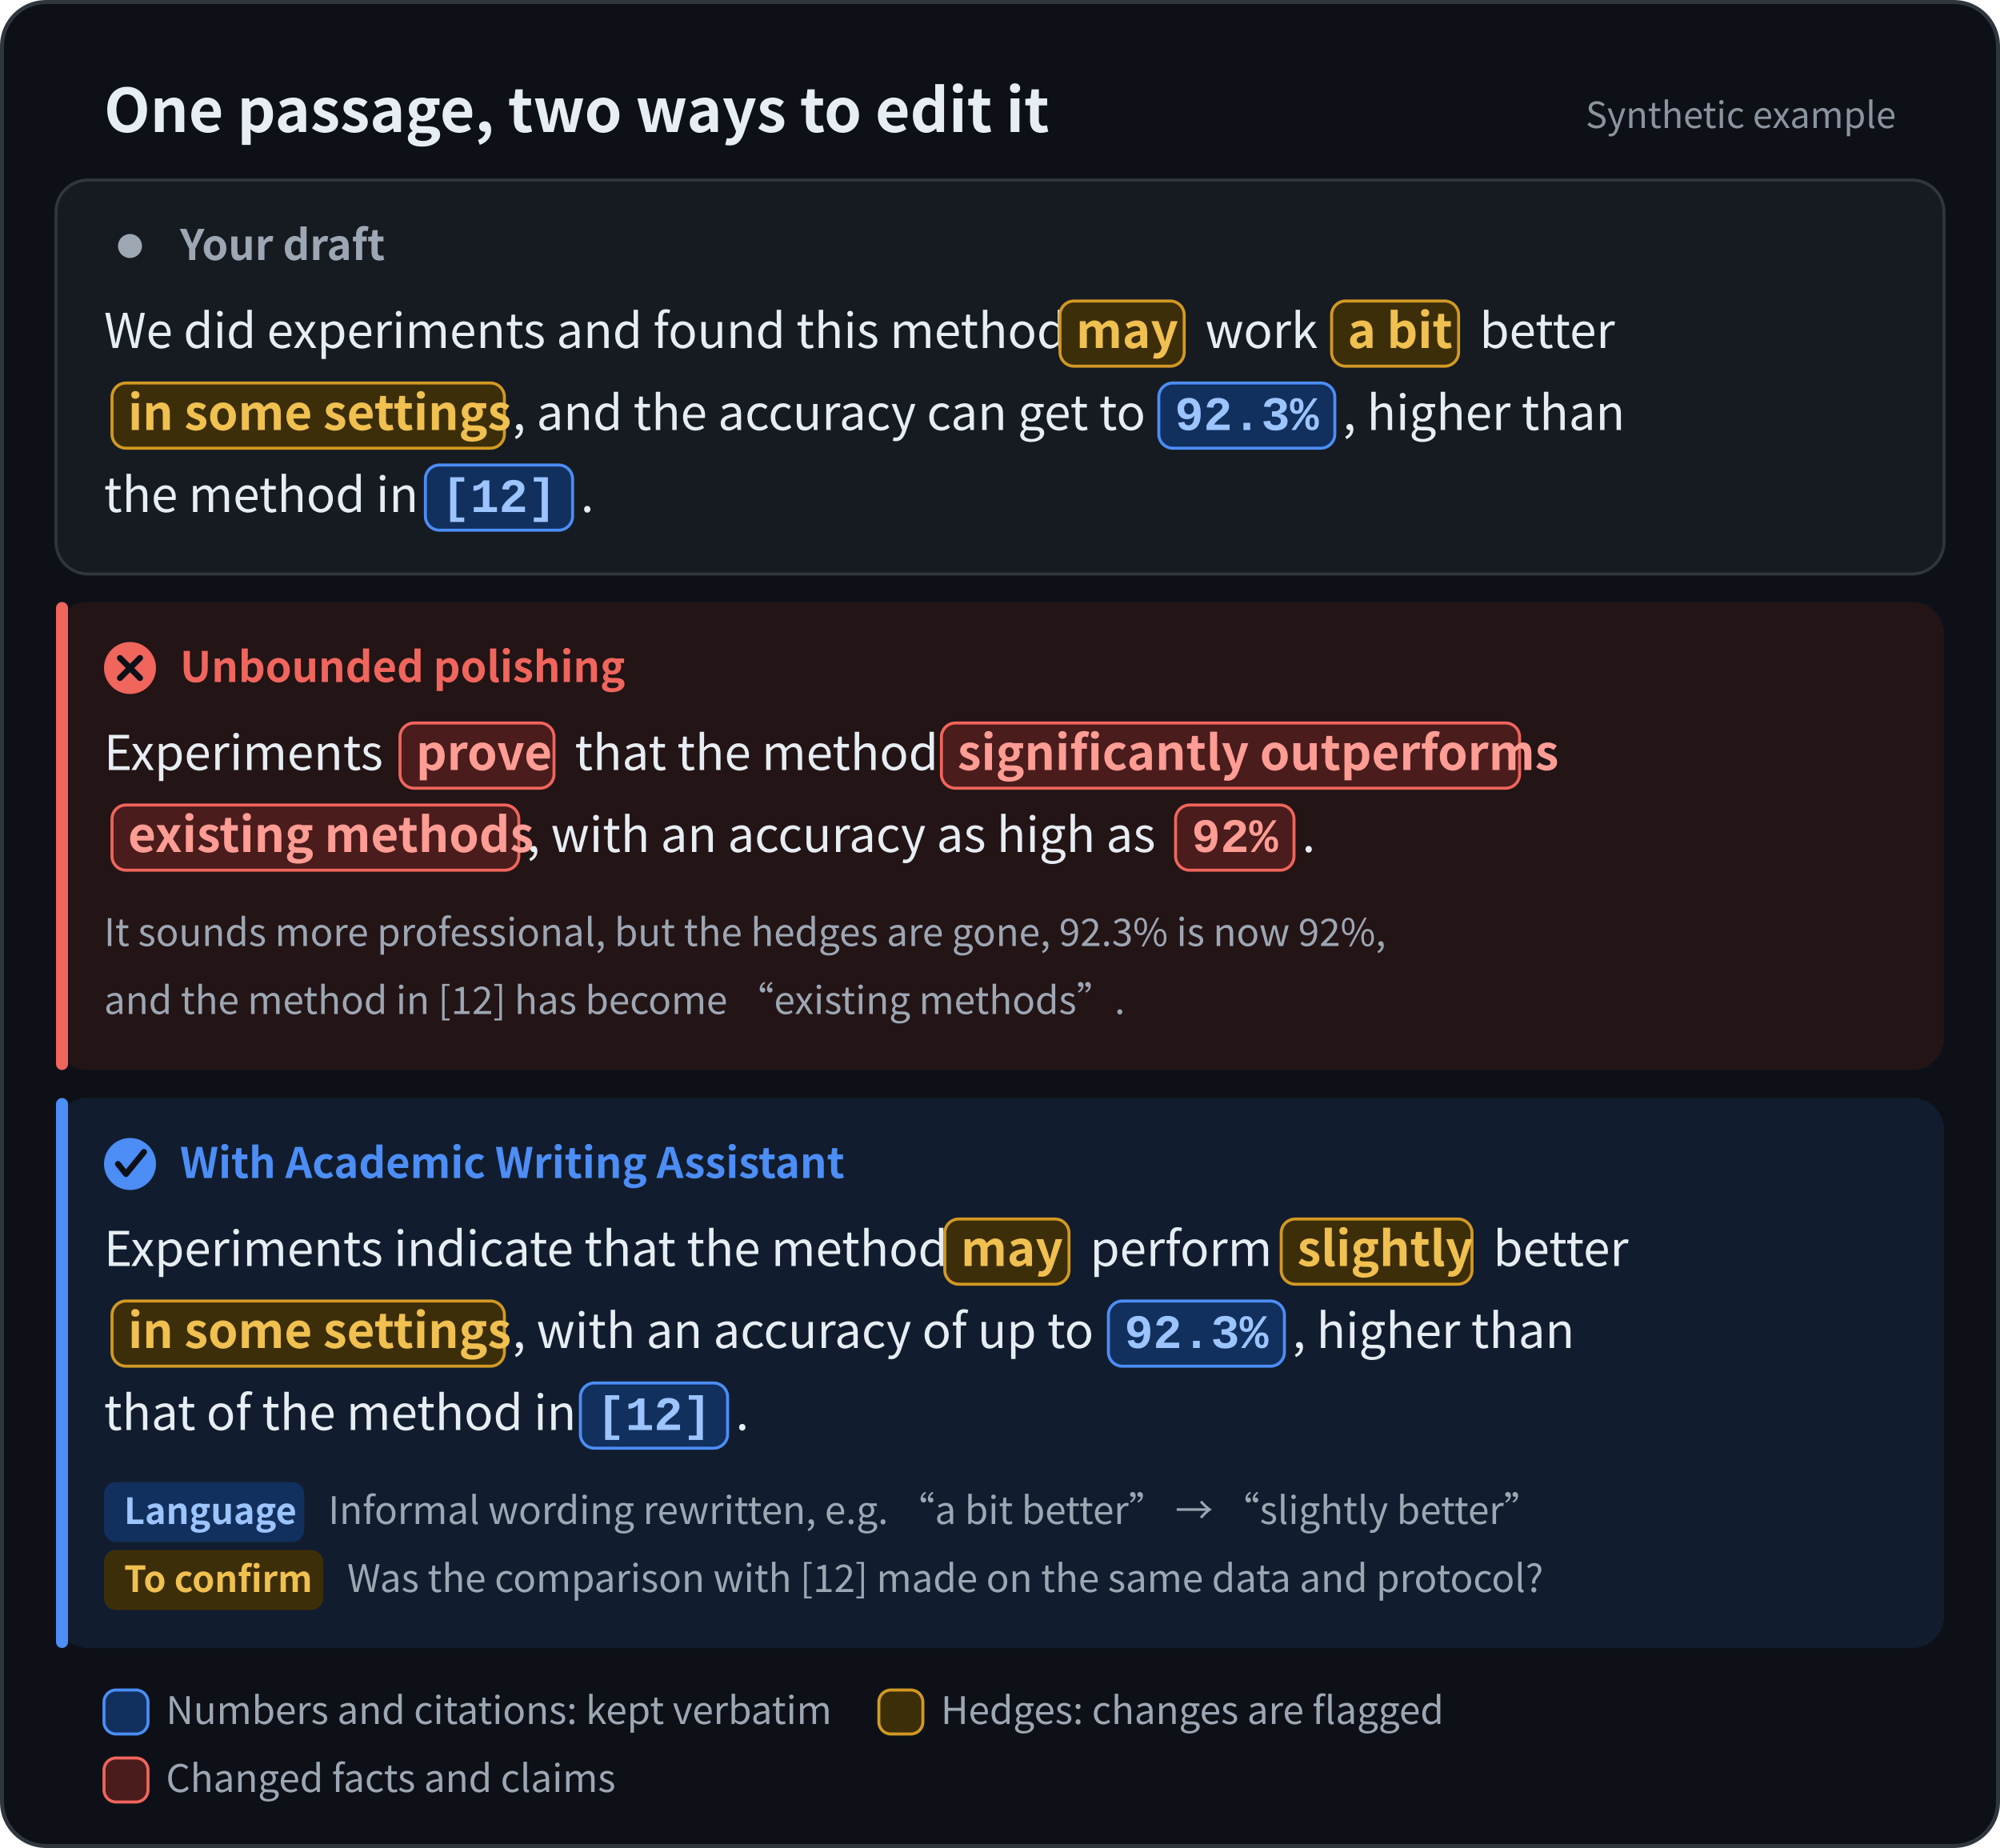
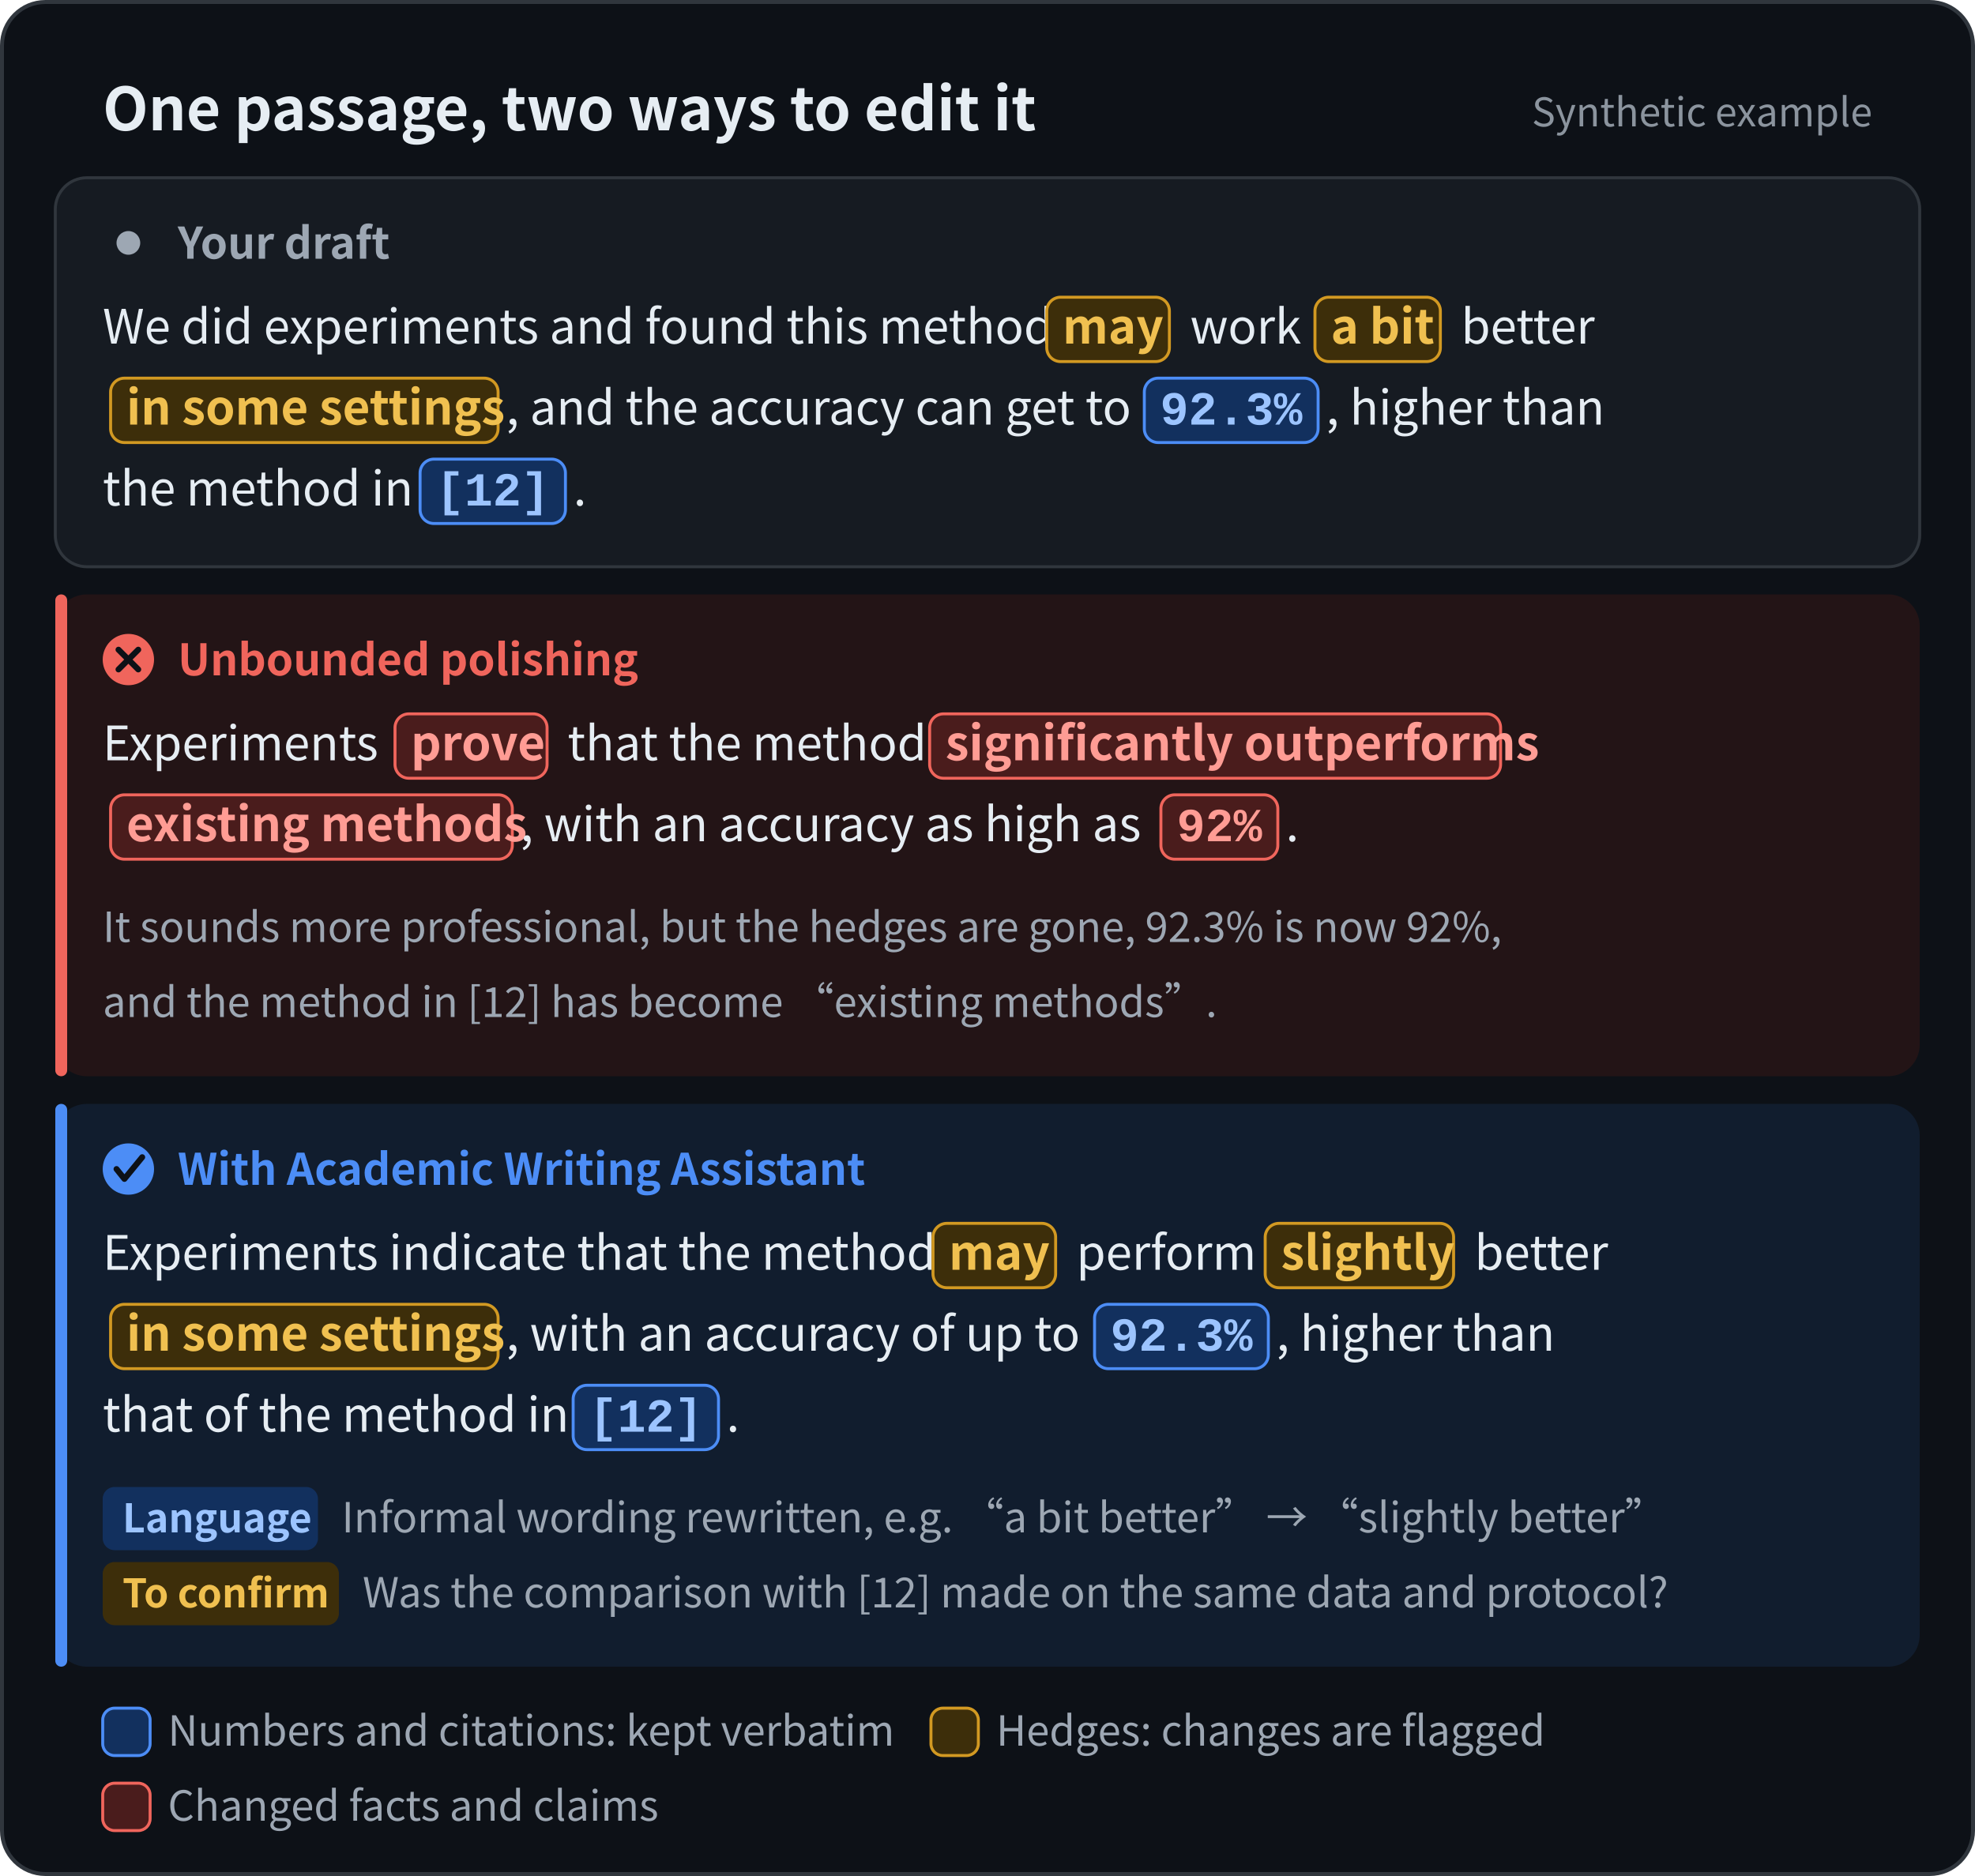
- <svg xmlns="http://www.w3.org/2000/svg" width="1000" height="924" viewBox="0 0 1000 924" role="img" aria-labelledby="title desc">
-   <rect x="1" y="1" width="998" height="922" rx="22" fill="#0D1117" stroke="#30363D" stroke-width="2" />
+ <svg xmlns="http://www.w3.org/2000/svg" width="1000" height="950" viewBox="0 0 1000 950" role="img" aria-labelledby="title desc">
+   <rect x="1" y="1" width="998" height="948" rx="22" fill="#0D1117" stroke="#30363D" stroke-width="2" />
  <g id="header">
    <text x="52.0" y="66.0" font-family="-apple-system, BlinkMacSystemFont, 'Segoe UI', 'PingFang SC', 'Hiragino Sans GB', 'Microsoft YaHei', 'Noto Sans CJK SC', sans-serif" font-size="30" font-weight="700" fill="#E6EDF3" textLength="439.5" lengthAdjust="spacingAndGlyphs">One passage, two ways to edit it</text>
-     <text x="948.0" y="64.0" font-family="-apple-system, BlinkMacSystemFont, 'Segoe UI', 'PingFang SC', 'Hiragino Sans GB', 'Microsoft YaHei', 'Noto Sans CJK SC', sans-serif" font-size="18" font-weight="400" fill="#8B949E" text-anchor="end" textLength="151.7" lengthAdjust="spacingAndGlyphs">Synthetic example</text>
+     <text x="948.0" y="64.0" font-family="-apple-system, BlinkMacSystemFont, 'Segoe UI', 'PingFang SC', 'Hiragino Sans GB', 'Microsoft YaHei', 'Noto Sans CJK SC', sans-serif" font-size="20" font-weight="400" fill="#8B949E" text-anchor="end" textLength="168.6" lengthAdjust="spacingAndGlyphs">Synthetic example</text>
  </g>
  <g id="original">
    <rect x="28" y="90" width="944" height="197" rx="16" fill="#161B22" stroke="#30363D" stroke-width="1.5" />
    <circle cx="65" cy="123" r="6" fill="#9DA7B3" />
-     <text x="90.0" y="130.0" font-family="-apple-system, BlinkMacSystemFont, 'Segoe UI', 'PingFang SC', 'Hiragino Sans GB', 'Microsoft YaHei', 'Noto Sans CJK SC', sans-serif" font-size="21" font-weight="700" fill="#9DA7B3" textLength="95.1" lengthAdjust="spacingAndGlyphs">Your draft</text>
+     <text x="90.0" y="131.0" font-family="-apple-system, BlinkMacSystemFont, 'Segoe UI', 'PingFang SC', 'Hiragino Sans GB', 'Microsoft YaHei', 'Noto Sans CJK SC', sans-serif" font-size="22" font-weight="700" fill="#9DA7B3" textLength="99.7" lengthAdjust="spacingAndGlyphs">Your draft</text>
    <text x="52.0" y="174.0" font-family="-apple-system, BlinkMacSystemFont, 'Segoe UI', 'PingFang SC', 'Hiragino Sans GB', 'Microsoft YaHei', 'Noto Sans CJK SC', sans-serif" font-size="24" font-weight="400" fill="#E6EDF3" textLength="467.5" lengthAdjust="spacingAndGlyphs">We did experiments and found this method</text>
    <rect x="530.0" y="150.5" width="62.1" height="32.6" rx="7" fill="#3D2E0A" stroke="#D29922" stroke-width="1.5" />
    <text x="538.0" y="174.0" font-family="-apple-system, BlinkMacSystemFont, 'Segoe UI', 'PingFang SC', 'Hiragino Sans GB', 'Microsoft YaHei', 'Noto Sans CJK SC', sans-serif" font-size="24" font-weight="600" fill="#F0C050" textLength="46.1" lengthAdjust="spacingAndGlyphs">may</text>
    <text x="602.6" y="174.0" font-family="-apple-system, BlinkMacSystemFont, 'Segoe UI', 'PingFang SC', 'Hiragino Sans GB', 'Microsoft YaHei', 'Noto Sans CJK SC', sans-serif" font-size="24" font-weight="400" fill="#E6EDF3" textLength="52.8" lengthAdjust="spacingAndGlyphs">work</text>
    <rect x="665.8" y="150.5" width="63.5" height="32.6" rx="7" fill="#3D2E0A" stroke="#D29922" stroke-width="1.5" />
    <text x="673.8" y="174.0" font-family="-apple-system, BlinkMacSystemFont, 'Segoe UI', 'PingFang SC', 'Hiragino Sans GB', 'Microsoft YaHei', 'Noto Sans CJK SC', sans-serif" font-size="24" font-weight="600" fill="#F0C050" textLength="47.5" lengthAdjust="spacingAndGlyphs">a bit</text>
    <text x="739.8" y="174.0" font-family="-apple-system, BlinkMacSystemFont, 'Segoe UI', 'PingFang SC', 'Hiragino Sans GB', 'Microsoft YaHei', 'Noto Sans CJK SC', sans-serif" font-size="24" font-weight="400" fill="#E6EDF3" textLength="63.6" lengthAdjust="spacingAndGlyphs">better</text>
    <rect x="56.0" y="191.5" width="196.2" height="32.6" rx="7" fill="#3D2E0A" stroke="#D29922" stroke-width="1.5" />
    <text x="64.0" y="215.0" font-family="-apple-system, BlinkMacSystemFont, 'Segoe UI', 'PingFang SC', 'Hiragino Sans GB', 'Microsoft YaHei', 'Noto Sans CJK SC', sans-serif" font-size="24" font-weight="600" fill="#F0C050" textLength="180.2" lengthAdjust="spacingAndGlyphs">in some settings</text>
    <text x="256.2" y="215.0" font-family="-apple-system, BlinkMacSystemFont, 'Segoe UI', 'PingFang SC', 'Hiragino Sans GB', 'Microsoft YaHei', 'Noto Sans CJK SC', sans-serif" font-size="24" font-weight="400" fill="#E6EDF3" textLength="312.7" lengthAdjust="spacingAndGlyphs">, and the accuracy can get to</text>
    <rect x="579.4" y="191.5" width="88.0" height="32.6" rx="7" fill="#12305E" stroke="#4C8DF6" stroke-width="1.5" />
    <text x="587.4" y="215.0" font-family="ui-monospace, SFMono-Regular, Menlo, Consolas, 'Liberation Mono', monospace" font-size="24" font-weight="600" fill="#9CC4FF" textLength="72.0" lengthAdjust="spacingAndGlyphs">92.3%</text>
    <text x="671.4" y="215.0" font-family="-apple-system, BlinkMacSystemFont, 'Segoe UI', 'PingFang SC', 'Hiragino Sans GB', 'Microsoft YaHei', 'Noto Sans CJK SC', sans-serif" font-size="24" font-weight="400" fill="#E6EDF3" textLength="135.1" lengthAdjust="spacingAndGlyphs">, higher than</text>
    <text x="52.0" y="256.0" font-family="-apple-system, BlinkMacSystemFont, 'Segoe UI', 'PingFang SC', 'Hiragino Sans GB', 'Microsoft YaHei', 'Noto Sans CJK SC', sans-serif" font-size="24" font-weight="400" fill="#E6EDF3" textLength="150.2" lengthAdjust="spacingAndGlyphs">the method in</text>
    <rect x="212.7" y="232.5" width="73.6" height="32.6" rx="7" fill="#12305E" stroke="#4C8DF6" stroke-width="1.5" />
    <text x="220.7" y="256.0" font-family="ui-monospace, SFMono-Regular, Menlo, Consolas, 'Liberation Mono', monospace" font-size="24" font-weight="600" fill="#9CC4FF" textLength="57.6" lengthAdjust="spacingAndGlyphs">[12]</text>
    <text x="290.3" y="256.0" font-family="-apple-system, BlinkMacSystemFont, 'Segoe UI', 'PingFang SC', 'Hiragino Sans GB', 'Microsoft YaHei', 'Noto Sans CJK SC', sans-serif" font-size="24" font-weight="400" fill="#E6EDF3" textLength="6.5" lengthAdjust="spacingAndGlyphs">.</text>
  </g>
  <g id="unbounded">
-     <rect x="28" y="301" width="944" height="234" rx="16" fill="#231416" />
-     <rect x="28" y="301" width="6" height="234" rx="3" fill="#F0655C" />
+     <rect x="28" y="301" width="944" height="244" rx="16" fill="#231416" />
+     <rect x="28" y="301" width="6" height="244" rx="3" fill="#F0655C" />
    <circle cx="65" cy="334" r="13" fill="#F0655C" />
    <path d="M60 329L70 339M70 329L60 339" fill="none" stroke="#0D1117" stroke-width="3" stroke-linecap="round" />
-     <text x="90.0" y="341.0" font-family="-apple-system, BlinkMacSystemFont, 'Segoe UI', 'PingFang SC', 'Hiragino Sans GB', 'Microsoft YaHei', 'Noto Sans CJK SC', sans-serif" font-size="21" font-weight="700" fill="#F0655C" textLength="201.6" lengthAdjust="spacingAndGlyphs">Unbounded polishing</text>
+     <text x="90.0" y="342.0" font-family="-apple-system, BlinkMacSystemFont, 'Segoe UI', 'PingFang SC', 'Hiragino Sans GB', 'Microsoft YaHei', 'Noto Sans CJK SC', sans-serif" font-size="22" font-weight="700" fill="#F0655C" textLength="211.2" lengthAdjust="spacingAndGlyphs">Unbounded polishing</text>
    <text x="52.0" y="385.0" font-family="-apple-system, BlinkMacSystemFont, 'Segoe UI', 'PingFang SC', 'Hiragino Sans GB', 'Microsoft YaHei', 'Noto Sans CJK SC', sans-serif" font-size="24" font-weight="400" fill="#E6EDF3" textLength="137.5" lengthAdjust="spacingAndGlyphs">Experiments</text>
    <rect x="200.0" y="361.5" width="77.0" height="32.6" rx="7" fill="#4A1C1C" stroke="#F0655C" stroke-width="1.5" />
    <text x="208.0" y="385.0" font-family="-apple-system, BlinkMacSystemFont, 'Segoe UI', 'PingFang SC', 'Hiragino Sans GB', 'Microsoft YaHei', 'Noto Sans CJK SC', sans-serif" font-size="24" font-weight="600" fill="#FF9C94" textLength="61.0" lengthAdjust="spacingAndGlyphs">prove</text>
    <text x="287.4" y="385.0" font-family="-apple-system, BlinkMacSystemFont, 'Segoe UI', 'PingFang SC', 'Hiragino Sans GB', 'Microsoft YaHei', 'Noto Sans CJK SC', sans-serif" font-size="24" font-weight="400" fill="#E6EDF3" textLength="172.8" lengthAdjust="spacingAndGlyphs">that the method</text>
    <rect x="470.7" y="361.5" width="289.1" height="32.6" rx="7" fill="#4A1C1C" stroke="#F0655C" stroke-width="1.5" />
    <text x="478.7" y="385.0" font-family="-apple-system, BlinkMacSystemFont, 'Segoe UI', 'PingFang SC', 'Hiragino Sans GB', 'Microsoft YaHei', 'Noto Sans CJK SC', sans-serif" font-size="24" font-weight="600" fill="#FF9C94" textLength="273.1" lengthAdjust="spacingAndGlyphs">significantly outperforms</text>
    <rect x="56.0" y="402.5" width="203.4" height="32.6" rx="7" fill="#4A1C1C" stroke="#F0655C" stroke-width="1.5" />
    <text x="64.0" y="426.0" font-family="-apple-system, BlinkMacSystemFont, 'Segoe UI', 'PingFang SC', 'Hiragino Sans GB', 'Microsoft YaHei', 'Noto Sans CJK SC', sans-serif" font-size="24" font-weight="600" fill="#FF9C94" textLength="187.4" lengthAdjust="spacingAndGlyphs">existing methods</text>
    <text x="263.4" y="426.0" font-family="-apple-system, BlinkMacSystemFont, 'Segoe UI', 'PingFang SC', 'Hiragino Sans GB', 'Microsoft YaHei', 'Noto Sans CJK SC', sans-serif" font-size="24" font-weight="400" fill="#E6EDF3" textLength="313.9" lengthAdjust="spacingAndGlyphs">, with an accuracy as high as</text>
    <rect x="587.8" y="402.5" width="59.2" height="32.6" rx="7" fill="#4A1C1C" stroke="#F0655C" stroke-width="1.5" />
    <text x="595.8" y="426.0" font-family="ui-monospace, SFMono-Regular, Menlo, Consolas, 'Liberation Mono', monospace" font-size="24" font-weight="600" fill="#FF9C94" textLength="43.2" lengthAdjust="spacingAndGlyphs">92%</text>
    <text x="651.0" y="426.0" font-family="-apple-system, BlinkMacSystemFont, 'Segoe UI', 'PingFang SC', 'Hiragino Sans GB', 'Microsoft YaHei', 'Noto Sans CJK SC', sans-serif" font-size="24" font-weight="400" fill="#E6EDF3" textLength="6.5" lengthAdjust="spacingAndGlyphs">.</text>
-     <text x="52.0" y="473.0" font-family="-apple-system, BlinkMacSystemFont, 'Segoe UI', 'PingFang SC', 'Hiragino Sans GB', 'Microsoft YaHei', 'Noto Sans CJK SC', sans-serif" font-size="19" font-weight="400" fill="#9DA7B3" textLength="634.6" lengthAdjust="spacingAndGlyphs">It sounds more professional, but the hedges are gone, 92.3% is now 92%,</text>
-     <text x="52.0" y="507.0" font-family="-apple-system, BlinkMacSystemFont, 'Segoe UI', 'PingFang SC', 'Hiragino Sans GB', 'Microsoft YaHei', 'Noto Sans CJK SC', sans-serif" font-size="19" font-weight="400" fill="#9DA7B3" textLength="479.9" lengthAdjust="spacingAndGlyphs">and the method in [12] has become “existing methods”.</text>
+     <text x="52.0" y="477.0" font-family="-apple-system, BlinkMacSystemFont, 'Segoe UI', 'PingFang SC', 'Hiragino Sans GB', 'Microsoft YaHei', 'Noto Sans CJK SC', sans-serif" font-size="21" font-weight="400" fill="#9DA7B3" textLength="701.4" lengthAdjust="spacingAndGlyphs">It sounds more professional, but the hedges are gone, 92.3% is now 92%,</text>
+     <text x="52.0" y="515.0" font-family="-apple-system, BlinkMacSystemFont, 'Segoe UI', 'PingFang SC', 'Hiragino Sans GB', 'Microsoft YaHei', 'Noto Sans CJK SC', sans-serif" font-size="21" font-weight="400" fill="#9DA7B3" textLength="530.5" lengthAdjust="spacingAndGlyphs">and the method in [12] has become “existing methods”.</text>
  </g>
  <g id="skill">
-     <rect x="28" y="549" width="944" height="275" rx="16" fill="#111D2E" />
-     <rect x="28" y="549" width="6" height="275" rx="3" fill="#4C8DF6" />
-     <circle cx="65" cy="582" r="13" fill="#4C8DF6" />
-     <path d="M59 582L63 587L72 576" fill="none" stroke="#0D1117" stroke-width="3" stroke-linecap="round" stroke-linejoin="round" />
-     <text x="90.0" y="589.0" font-family="-apple-system, BlinkMacSystemFont, 'Segoe UI', 'PingFang SC', 'Hiragino Sans GB', 'Microsoft YaHei', 'Noto Sans CJK SC', sans-serif" font-size="21" font-weight="700" fill="#4C8DF6" textLength="311.8" lengthAdjust="spacingAndGlyphs">With Academic Writing Assistant</text>
-     <text x="52.0" y="633.0" font-family="-apple-system, BlinkMacSystemFont, 'Segoe UI', 'PingFang SC', 'Hiragino Sans GB', 'Microsoft YaHei', 'Noto Sans CJK SC', sans-serif" font-size="24" font-weight="400" fill="#E6EDF3" textLength="409.9" lengthAdjust="spacingAndGlyphs">Experiments indicate that the method</text>
-     <rect x="472.4" y="609.5" width="62.1" height="32.6" rx="7" fill="#3D2E0A" stroke="#D29922" stroke-width="1.5" />
-     <text x="480.4" y="633.0" font-family="-apple-system, BlinkMacSystemFont, 'Segoe UI', 'PingFang SC', 'Hiragino Sans GB', 'Microsoft YaHei', 'Noto Sans CJK SC', sans-serif" font-size="24" font-weight="600" fill="#F0C050" textLength="46.1" lengthAdjust="spacingAndGlyphs">may</text>
-     <text x="545.0" y="633.0" font-family="-apple-system, BlinkMacSystemFont, 'Segoe UI', 'PingFang SC', 'Hiragino Sans GB', 'Microsoft YaHei', 'Noto Sans CJK SC', sans-serif" font-size="24" font-weight="400" fill="#E6EDF3" textLength="85.2" lengthAdjust="spacingAndGlyphs">perform</text>
-     <rect x="640.6" y="609.5" width="95.4" height="32.6" rx="7" fill="#3D2E0A" stroke="#D29922" stroke-width="1.5" />
-     <text x="648.6" y="633.0" font-family="-apple-system, BlinkMacSystemFont, 'Segoe UI', 'PingFang SC', 'Hiragino Sans GB', 'Microsoft YaHei', 'Noto Sans CJK SC', sans-serif" font-size="24" font-weight="600" fill="#F0C050" textLength="79.4" lengthAdjust="spacingAndGlyphs">slightly</text>
-     <text x="746.6" y="633.0" font-family="-apple-system, BlinkMacSystemFont, 'Segoe UI', 'PingFang SC', 'Hiragino Sans GB', 'Microsoft YaHei', 'Noto Sans CJK SC', sans-serif" font-size="24" font-weight="400" fill="#E6EDF3" textLength="63.6" lengthAdjust="spacingAndGlyphs">better</text>
-     <rect x="56.0" y="650.5" width="196.2" height="32.6" rx="7" fill="#3D2E0A" stroke="#D29922" stroke-width="1.5" />
-     <text x="64.0" y="674.0" font-family="-apple-system, BlinkMacSystemFont, 'Segoe UI', 'PingFang SC', 'Hiragino Sans GB', 'Microsoft YaHei', 'Noto Sans CJK SC', sans-serif" font-size="24" font-weight="600" fill="#F0C050" textLength="180.2" lengthAdjust="spacingAndGlyphs">in some settings</text>
-     <text x="256.2" y="674.0" font-family="-apple-system, BlinkMacSystemFont, 'Segoe UI', 'PingFang SC', 'Hiragino Sans GB', 'Microsoft YaHei', 'Noto Sans CJK SC', sans-serif" font-size="24" font-weight="400" fill="#E6EDF3" textLength="287.5" lengthAdjust="spacingAndGlyphs">, with an accuracy of up to</text>
-     <rect x="554.2" y="650.5" width="88.0" height="32.6" rx="7" fill="#12305E" stroke="#4C8DF6" stroke-width="1.5" />
-     <text x="562.2" y="674.0" font-family="ui-monospace, SFMono-Regular, Menlo, Consolas, 'Liberation Mono', monospace" font-size="24" font-weight="600" fill="#9CC4FF" textLength="72.0" lengthAdjust="spacingAndGlyphs">92.3%</text>
-     <text x="646.2" y="674.0" font-family="-apple-system, BlinkMacSystemFont, 'Segoe UI', 'PingFang SC', 'Hiragino Sans GB', 'Microsoft YaHei', 'Noto Sans CJK SC', sans-serif" font-size="24" font-weight="400" fill="#E6EDF3" textLength="135.1" lengthAdjust="spacingAndGlyphs">, higher than</text>
-     <text x="52.0" y="715.0" font-family="-apple-system, BlinkMacSystemFont, 'Segoe UI', 'PingFang SC', 'Hiragino Sans GB', 'Microsoft YaHei', 'Noto Sans CJK SC', sans-serif" font-size="24" font-weight="400" fill="#E6EDF3" textLength="227.8" lengthAdjust="spacingAndGlyphs">that of the method in</text>
-     <rect x="290.2" y="691.5" width="73.6" height="32.6" rx="7" fill="#12305E" stroke="#4C8DF6" stroke-width="1.5" />
-     <text x="298.2" y="715.0" font-family="ui-monospace, SFMono-Regular, Menlo, Consolas, 'Liberation Mono', monospace" font-size="24" font-weight="600" fill="#9CC4FF" textLength="57.6" lengthAdjust="spacingAndGlyphs">[12]</text>
-     <text x="367.8" y="715.0" font-family="-apple-system, BlinkMacSystemFont, 'Segoe UI', 'PingFang SC', 'Hiragino Sans GB', 'Microsoft YaHei', 'Noto Sans CJK SC', sans-serif" font-size="24" font-weight="400" fill="#E6EDF3" textLength="6.5" lengthAdjust="spacingAndGlyphs">.</text>
-     <rect x="52" y="741" width="100.1" height="30" rx="6" fill="#12305E" />
-     <text x="62.0" y="762.0" font-family="-apple-system, BlinkMacSystemFont, 'Segoe UI', 'PingFang SC', 'Hiragino Sans GB', 'Microsoft YaHei', 'Noto Sans CJK SC', sans-serif" font-size="18" font-weight="600" fill="#9CC4FF" textLength="80.1" lengthAdjust="spacingAndGlyphs">Language</text>
-     <text x="164.1" y="762.0" font-family="-apple-system, BlinkMacSystemFont, 'Segoe UI', 'PingFang SC', 'Hiragino Sans GB', 'Microsoft YaHei', 'Noto Sans CJK SC', sans-serif" font-size="19" font-weight="400" fill="#9DA7B3" textLength="542.6" lengthAdjust="spacingAndGlyphs">Informal wording rewritten, e.g. “a bit better” → “slightly better”</text>
-     <rect x="52" y="775" width="109.6" height="30" rx="6" fill="#3D2E0A" />
-     <text x="62.0" y="796.0" font-family="-apple-system, BlinkMacSystemFont, 'Segoe UI', 'PingFang SC', 'Hiragino Sans GB', 'Microsoft YaHei', 'Noto Sans CJK SC', sans-serif" font-size="18" font-weight="600" fill="#F0C050" textLength="89.6" lengthAdjust="spacingAndGlyphs">To confirm</text>
-     <text x="173.6" y="796.0" font-family="-apple-system, BlinkMacSystemFont, 'Segoe UI', 'PingFang SC', 'Hiragino Sans GB', 'Microsoft YaHei', 'Noto Sans CJK SC', sans-serif" font-size="19" font-weight="400" fill="#9DA7B3" textLength="587.7" lengthAdjust="spacingAndGlyphs">Was the comparison with [12] made on the same data and protocol?</text>
+     <rect x="28" y="559" width="944" height="285" rx="16" fill="#111D2E" />
+     <rect x="28" y="559" width="6" height="285" rx="3" fill="#4C8DF6" />
+     <circle cx="65" cy="592" r="13" fill="#4C8DF6" />
+     <path d="M59 592L63 597L72 586" fill="none" stroke="#0D1117" stroke-width="3" stroke-linecap="round" stroke-linejoin="round" />
+     <text x="90.0" y="600.0" font-family="-apple-system, BlinkMacSystemFont, 'Segoe UI', 'PingFang SC', 'Hiragino Sans GB', 'Microsoft YaHei', 'Noto Sans CJK SC', sans-serif" font-size="22" font-weight="700" fill="#4C8DF6" textLength="326.7" lengthAdjust="spacingAndGlyphs">With Academic Writing Assistant</text>
+     <text x="52.0" y="643.0" font-family="-apple-system, BlinkMacSystemFont, 'Segoe UI', 'PingFang SC', 'Hiragino Sans GB', 'Microsoft YaHei', 'Noto Sans CJK SC', sans-serif" font-size="24" font-weight="400" fill="#E6EDF3" textLength="409.9" lengthAdjust="spacingAndGlyphs">Experiments indicate that the method</text>
+     <rect x="472.4" y="619.5" width="62.1" height="32.6" rx="7" fill="#3D2E0A" stroke="#D29922" stroke-width="1.5" />
+     <text x="480.4" y="643.0" font-family="-apple-system, BlinkMacSystemFont, 'Segoe UI', 'PingFang SC', 'Hiragino Sans GB', 'Microsoft YaHei', 'Noto Sans CJK SC', sans-serif" font-size="24" font-weight="600" fill="#F0C050" textLength="46.1" lengthAdjust="spacingAndGlyphs">may</text>
+     <text x="545.0" y="643.0" font-family="-apple-system, BlinkMacSystemFont, 'Segoe UI', 'PingFang SC', 'Hiragino Sans GB', 'Microsoft YaHei', 'Noto Sans CJK SC', sans-serif" font-size="24" font-weight="400" fill="#E6EDF3" textLength="85.2" lengthAdjust="spacingAndGlyphs">perform</text>
+     <rect x="640.6" y="619.5" width="95.4" height="32.6" rx="7" fill="#3D2E0A" stroke="#D29922" stroke-width="1.5" />
+     <text x="648.6" y="643.0" font-family="-apple-system, BlinkMacSystemFont, 'Segoe UI', 'PingFang SC', 'Hiragino Sans GB', 'Microsoft YaHei', 'Noto Sans CJK SC', sans-serif" font-size="24" font-weight="600" fill="#F0C050" textLength="79.4" lengthAdjust="spacingAndGlyphs">slightly</text>
+     <text x="746.6" y="643.0" font-family="-apple-system, BlinkMacSystemFont, 'Segoe UI', 'PingFang SC', 'Hiragino Sans GB', 'Microsoft YaHei', 'Noto Sans CJK SC', sans-serif" font-size="24" font-weight="400" fill="#E6EDF3" textLength="63.6" lengthAdjust="spacingAndGlyphs">better</text>
+     <rect x="56.0" y="660.5" width="196.2" height="32.6" rx="7" fill="#3D2E0A" stroke="#D29922" stroke-width="1.5" />
+     <text x="64.0" y="684.0" font-family="-apple-system, BlinkMacSystemFont, 'Segoe UI', 'PingFang SC', 'Hiragino Sans GB', 'Microsoft YaHei', 'Noto Sans CJK SC', sans-serif" font-size="24" font-weight="600" fill="#F0C050" textLength="180.2" lengthAdjust="spacingAndGlyphs">in some settings</text>
+     <text x="256.2" y="684.0" font-family="-apple-system, BlinkMacSystemFont, 'Segoe UI', 'PingFang SC', 'Hiragino Sans GB', 'Microsoft YaHei', 'Noto Sans CJK SC', sans-serif" font-size="24" font-weight="400" fill="#E6EDF3" textLength="287.5" lengthAdjust="spacingAndGlyphs">, with an accuracy of up to</text>
+     <rect x="554.2" y="660.5" width="88.0" height="32.6" rx="7" fill="#12305E" stroke="#4C8DF6" stroke-width="1.5" />
+     <text x="562.2" y="684.0" font-family="ui-monospace, SFMono-Regular, Menlo, Consolas, 'Liberation Mono', monospace" font-size="24" font-weight="600" fill="#9CC4FF" textLength="72.0" lengthAdjust="spacingAndGlyphs">92.3%</text>
+     <text x="646.2" y="684.0" font-family="-apple-system, BlinkMacSystemFont, 'Segoe UI', 'PingFang SC', 'Hiragino Sans GB', 'Microsoft YaHei', 'Noto Sans CJK SC', sans-serif" font-size="24" font-weight="400" fill="#E6EDF3" textLength="135.1" lengthAdjust="spacingAndGlyphs">, higher than</text>
+     <text x="52.0" y="725.0" font-family="-apple-system, BlinkMacSystemFont, 'Segoe UI', 'PingFang SC', 'Hiragino Sans GB', 'Microsoft YaHei', 'Noto Sans CJK SC', sans-serif" font-size="24" font-weight="400" fill="#E6EDF3" textLength="227.8" lengthAdjust="spacingAndGlyphs">that of the method in</text>
+     <rect x="290.2" y="701.5" width="73.6" height="32.6" rx="7" fill="#12305E" stroke="#4C8DF6" stroke-width="1.5" />
+     <text x="298.2" y="725.0" font-family="ui-monospace, SFMono-Regular, Menlo, Consolas, 'Liberation Mono', monospace" font-size="24" font-weight="600" fill="#9CC4FF" textLength="57.6" lengthAdjust="spacingAndGlyphs">[12]</text>
+     <text x="367.8" y="725.0" font-family="-apple-system, BlinkMacSystemFont, 'Segoe UI', 'PingFang SC', 'Hiragino Sans GB', 'Microsoft YaHei', 'Noto Sans CJK SC', sans-serif" font-size="24" font-weight="400" fill="#E6EDF3" textLength="6.5" lengthAdjust="spacingAndGlyphs">.</text>
+     <rect x="52" y="753" width="109.0" height="32" rx="6" fill="#12305E" />
+     <text x="62.0" y="776.0" font-family="-apple-system, BlinkMacSystemFont, 'Segoe UI', 'PingFang SC', 'Hiragino Sans GB', 'Microsoft YaHei', 'Noto Sans CJK SC', sans-serif" font-size="20" font-weight="600" fill="#9CC4FF" textLength="89.0" lengthAdjust="spacingAndGlyphs">Language</text>
+     <text x="173.0" y="776.0" font-family="-apple-system, BlinkMacSystemFont, 'Segoe UI', 'PingFang SC', 'Hiragino Sans GB', 'Microsoft YaHei', 'Noto Sans CJK SC', sans-serif" font-size="21" font-weight="400" fill="#9DA7B3" textLength="599.8" lengthAdjust="spacingAndGlyphs">Informal wording rewritten, e.g. “a bit better” → “slightly better”</text>
+     <rect x="52" y="791" width="119.6" height="32" rx="6" fill="#3D2E0A" />
+     <text x="62.0" y="814.0" font-family="-apple-system, BlinkMacSystemFont, 'Segoe UI', 'PingFang SC', 'Hiragino Sans GB', 'Microsoft YaHei', 'Noto Sans CJK SC', sans-serif" font-size="20" font-weight="600" fill="#F0C050" textLength="99.6" lengthAdjust="spacingAndGlyphs">To confirm</text>
+     <text x="183.6" y="814.0" font-family="-apple-system, BlinkMacSystemFont, 'Segoe UI', 'PingFang SC', 'Hiragino Sans GB', 'Microsoft YaHei', 'Noto Sans CJK SC', sans-serif" font-size="21" font-weight="400" fill="#9DA7B3" textLength="649.5" lengthAdjust="spacingAndGlyphs">Was the comparison with [12] made on the same data and protocol?</text>
  </g>
  <g id="legend">
-     <rect x="52" y="845" width="22" height="22" rx="6" fill="#12305E" stroke="#4C8DF6" stroke-width="1.5" />
-     <text x="83.0" y="862.0" font-family="-apple-system, BlinkMacSystemFont, 'Segoe UI', 'PingFang SC', 'Hiragino Sans GB', 'Microsoft YaHei', 'Noto Sans CJK SC', sans-serif" font-size="19" font-weight="400" fill="#9DA7B3" textLength="322.4" lengthAdjust="spacingAndGlyphs">Numbers and citations: kept verbatim</text>
-     <rect x="439.43" y="845" width="22" height="22" rx="6" fill="#3D2E0A" stroke="#D29922" stroke-width="1.5" />
-     <text x="470.4" y="862.0" font-family="-apple-system, BlinkMacSystemFont, 'Segoe UI', 'PingFang SC', 'Hiragino Sans GB', 'Microsoft YaHei', 'Noto Sans CJK SC', sans-serif" font-size="19" font-weight="400" fill="#9DA7B3" textLength="245.5" lengthAdjust="spacingAndGlyphs">Hedges: changes are flagged</text>
-     <rect x="52" y="879" width="22" height="22" rx="6" fill="#4A1C1C" stroke="#F0655C" stroke-width="1.5" />
-     <text x="83.0" y="896.0" font-family="-apple-system, BlinkMacSystemFont, 'Segoe UI', 'PingFang SC', 'Hiragino Sans GB', 'Microsoft YaHei', 'Noto Sans CJK SC', sans-serif" font-size="19" font-weight="400" fill="#9DA7B3" textLength="222.3" lengthAdjust="spacingAndGlyphs">Changed facts and claims</text>
+     <rect x="52" y="865" width="24" height="24" rx="6" fill="#12305E" stroke="#4C8DF6" stroke-width="1.5" />
+     <text x="85.0" y="884.0" font-family="-apple-system, BlinkMacSystemFont, 'Segoe UI', 'PingFang SC', 'Hiragino Sans GB', 'Microsoft YaHei', 'Noto Sans CJK SC', sans-serif" font-size="21" font-weight="400" fill="#9DA7B3" textLength="356.4" lengthAdjust="spacingAndGlyphs">Numbers and citations: kept verbatim</text>
+     <rect x="471.37" y="865" width="24" height="24" rx="6" fill="#3D2E0A" stroke="#D29922" stroke-width="1.5" />
+     <text x="504.4" y="884.0" font-family="-apple-system, BlinkMacSystemFont, 'Segoe UI', 'PingFang SC', 'Hiragino Sans GB', 'Microsoft YaHei', 'Noto Sans CJK SC', sans-serif" font-size="21" font-weight="400" fill="#9DA7B3" textLength="271.3" lengthAdjust="spacingAndGlyphs">Hedges: changes are flagged</text>
+     <rect x="52" y="903" width="24" height="24" rx="6" fill="#4A1C1C" stroke="#F0655C" stroke-width="1.5" />
+     <text x="85.0" y="922.0" font-family="-apple-system, BlinkMacSystemFont, 'Segoe UI', 'PingFang SC', 'Hiragino Sans GB', 'Microsoft YaHei', 'Noto Sans CJK SC', sans-serif" font-size="21" font-weight="400" fill="#9DA7B3" textLength="245.7" lengthAdjust="spacingAndGlyphs">Changed facts and claims</text>
  </g>
</svg>
